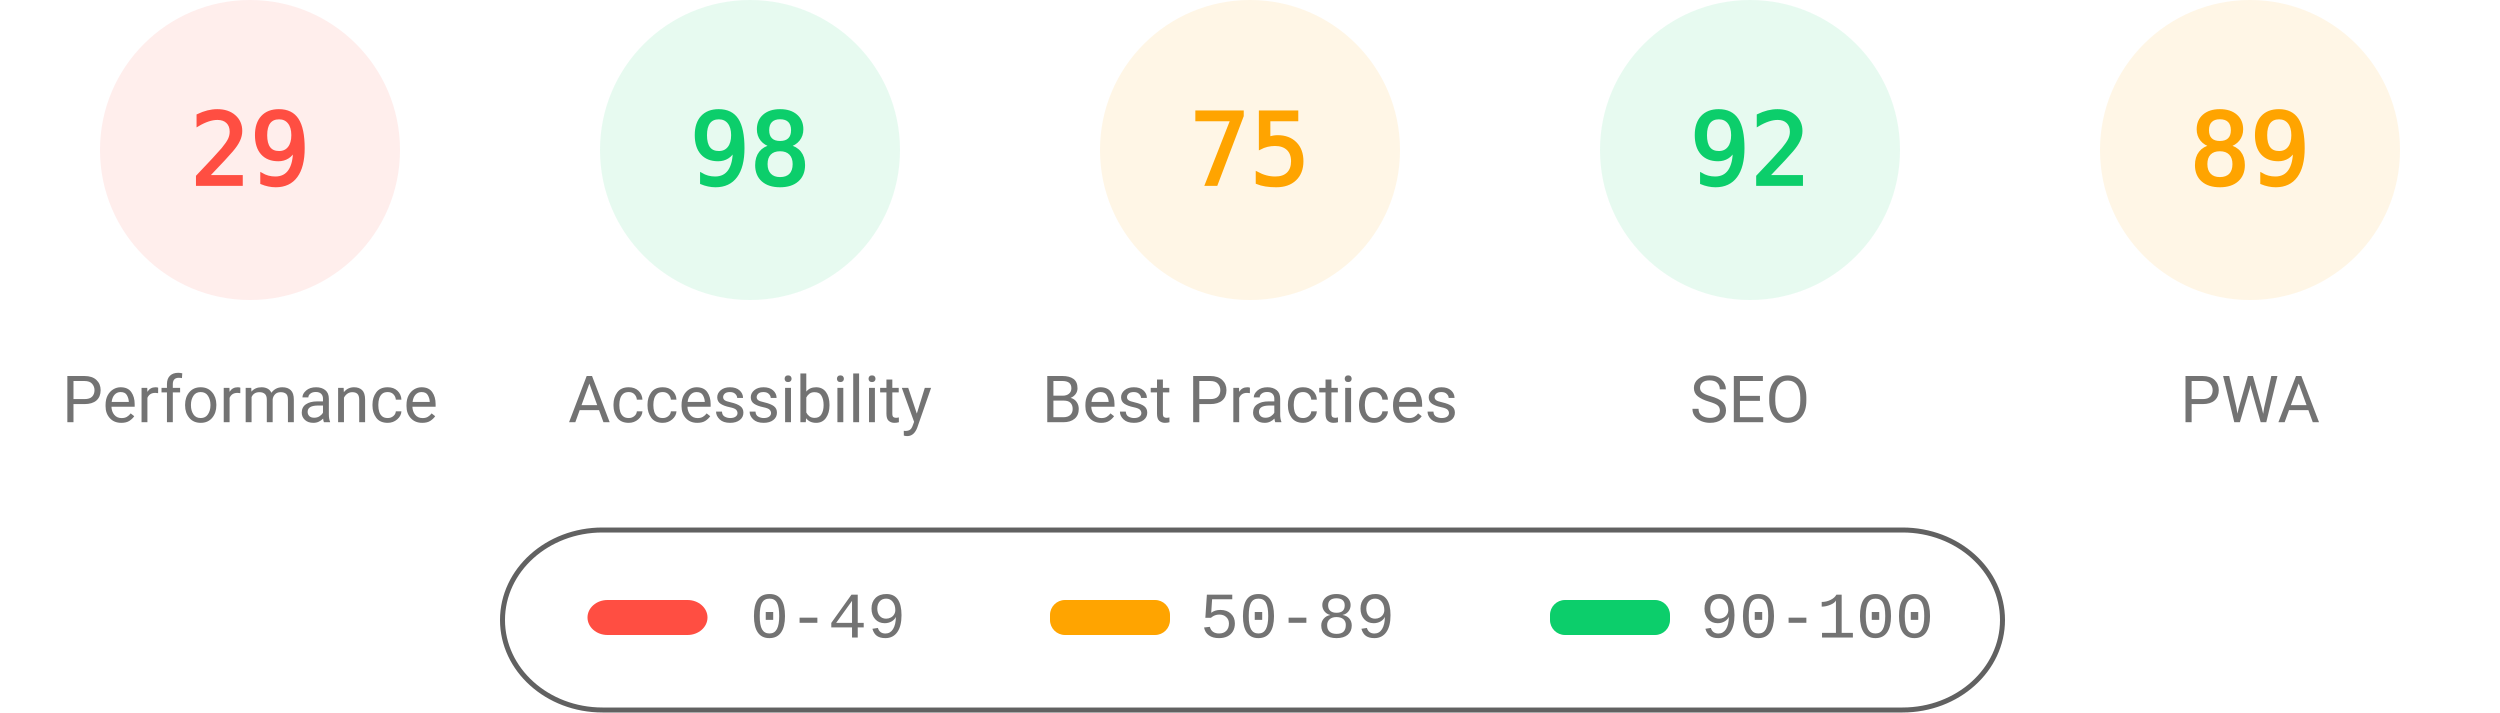
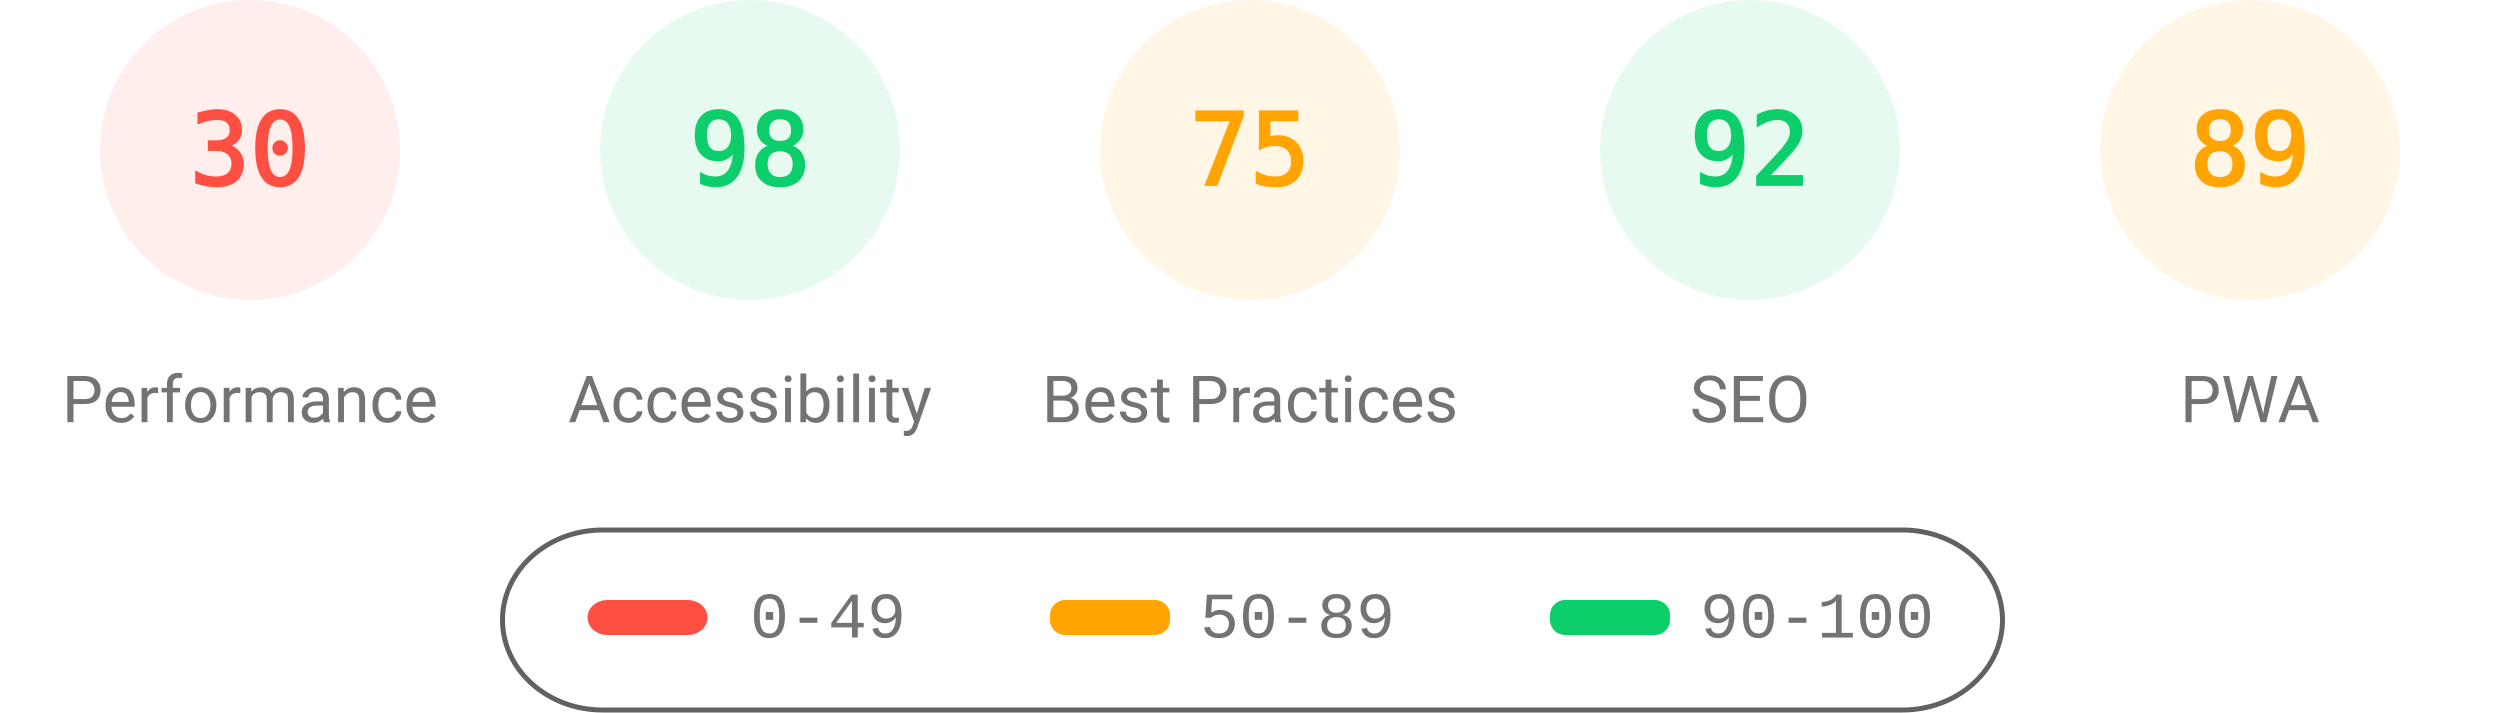
<svg xmlns="http://www.w3.org/2000/svg" fill="none" width="1000" height="285">
  <style>.gauge-base{opacity:.1}.gauge-arc{fill:none;animation-delay:250ms;stroke-linecap:round;transform:rotate(-90deg);transform-origin:100px 60px;animation:load-gauge 1s ease forwards}.guage-text{font-size:40px;font-family:monospace;text-align:center}.guage-red{color:#ff4e42;fill:#ff4e42;stroke:#ff4e42}.guage-orange{color:#ffa400;fill:#ffa400;stroke:#ffa400}.guage-green{color:#0cce6b;fill:#0cce6b;stroke:#0cce6b}.guage-undefined{color:#5c5c5c;fill:#5c5c5c;stroke:#5c5c5c}.guage-title{color:#737373;fill:#737373;stroke:none;font-size:26px;line-height:26px;font-family:Roboto,Halvetica,Arial,sans-serif}@keyframes load-gauge{from{stroke-dasharray:0 352.858}}</style>
  <svg class="guage-div guage-perf guage-red" viewBox="0 0 200 200" width="200" height="200">
    <circle class="gauge-base" r="56" cx="100" cy="60" stroke-width="8" />
-     <circle class="gauge-arc guage-arc-1" r="56" cx="100" cy="60" stroke-width="8" style="stroke-dasharray:102.039,351.858" />
-     <text class="guage-text" x="100" y="60" alignment-baseline="central" dominant-baseline="central" text-anchor="middle">29</text>
+     <circle class="gauge-arc guage-arc-1" r="56" cx="100" cy="60" stroke-width="8" style="stroke-dasharray:105.557,351.858" />
+     <text class="guage-text" x="100" y="60" alignment-baseline="central" dominant-baseline="central" text-anchor="middle">30</text>
    <text class="guage-title" x="100" y="160" alignment-baseline="central" dominant-baseline="central" text-anchor="middle">Performance</text>
  </svg>
  <svg class="guage-div guage-acc guage-green" viewBox="0 0 200 200" width="200" height="200" x="200">
    <circle class="gauge-base" r="56" cx="100" cy="60" stroke-width="8" />
    <circle class="gauge-arc guage-arc-2" r="56" cx="100" cy="60" stroke-width="8" style="stroke-dasharray:344.821,351.858" />
    <text class="guage-text" x="100" y="60" alignment-baseline="central" dominant-baseline="central" text-anchor="middle">98</text>
    <text class="guage-title" x="100" y="160" alignment-baseline="central" dominant-baseline="central" text-anchor="middle">Accessibility</text>
  </svg>
  <svg class="guage-div guage-best guage-orange" viewBox="0 0 200 200" width="200" height="200" x="400">
    <circle class="gauge-base" r="56" cx="100" cy="60" stroke-width="8" />
    <circle class="gauge-arc guage-arc-3" r="56" cx="100" cy="60" stroke-width="8" style="stroke-dasharray:263.893,351.858" />
    <text class="guage-text" x="100" y="60" alignment-baseline="central" dominant-baseline="central" text-anchor="middle">75</text>
    <text class="guage-title" x="100" y="160" alignment-baseline="central" dominant-baseline="central" text-anchor="middle">Best Practices</text>
  </svg>
  <svg class="guage-div guage-seo guage-green" viewBox="0 0 200 200" width="200" height="200" x="600">
    <circle class="gauge-base" r="56" cx="100" cy="60" stroke-width="8" />
    <circle class="gauge-arc guage-arc-4" r="56" cx="100" cy="60" stroke-width="8" style="stroke-dasharray:323.709,351.858" />
    <text class="guage-text" x="100" y="60" alignment-baseline="central" dominant-baseline="central" text-anchor="middle">92</text>
    <text class="guage-title" x="100" y="160" alignment-baseline="central" dominant-baseline="central" text-anchor="middle">SEO</text>
  </svg>
  <svg class="guage-div guage-pwa guage-orange" viewBox="0 0 200 200" width="200" height="200" x="800">
    <circle class="gauge-base" r="56" cx="100" cy="60" stroke-width="8" />
    <circle class="gauge-arc guage-arc-4" r="56" cx="100" cy="60" stroke-width="8" style="stroke-dasharray:313.154,351.858" />
    <text class="guage-text" x="100" y="60" alignment-baseline="central" dominant-baseline="central" text-anchor="middle">89</text>
    <text class="guage-title" x="100" y="160" alignment-baseline="central" dominant-baseline="central" text-anchor="middle">PWA</text>
  </svg>
  <svg width="604" height="76" x="200" y="210">
    <path fill="none" id="canvas_background" d="M-1-1h604v80H-1z" />
    <rect fill-opacity="0" stroke="#616161" stroke-width="2" rx="40" id="svg_2" height="72" width="600" y="2" x="1" fill="#000" />
    <rect stroke="#000" rx="8" id="svg_3" height="14" width="48" y="30" x="35" stroke-opacity="null" stroke-width="0" fill="#ff4e42" />
    <rect stroke="#000" rx="6" id="svg_4" height="14" width="48" y="30" x="220" stroke-opacity="null" stroke-width="0" fill="#ffa400" />
    <rect stroke="#000" rx="6" id="svg_5" height="14" width="48" y="30" x="420" stroke-opacity="null" stroke-width="0" fill="#0cce6b" />
    <text xml:space="preserve" text-anchor="start" font-family="'Courier New', Courier, monospace" font-size="26" id="svg_6" y="45" x="100" stroke-opacity="null" stroke-width="0" stroke="#000" fill="#737373">0-49</text>
    <text xml:space="preserve" text-anchor="start" font-family="'Courier New', Courier, monospace" font-size="26" id="svg_7" y="45" x="280" stroke-opacity="null" stroke-width="0" stroke="#000" fill="#737373">50-89</text>
    <text xml:space="preserve" text-anchor="start" font-family="'Courier New', Courier, monospace" font-size="26" id="svg_8" y="45" x="480" stroke-opacity="null" stroke-width="0" stroke="#000" fill="#737373">90-100</text>
  </svg>
</svg>
